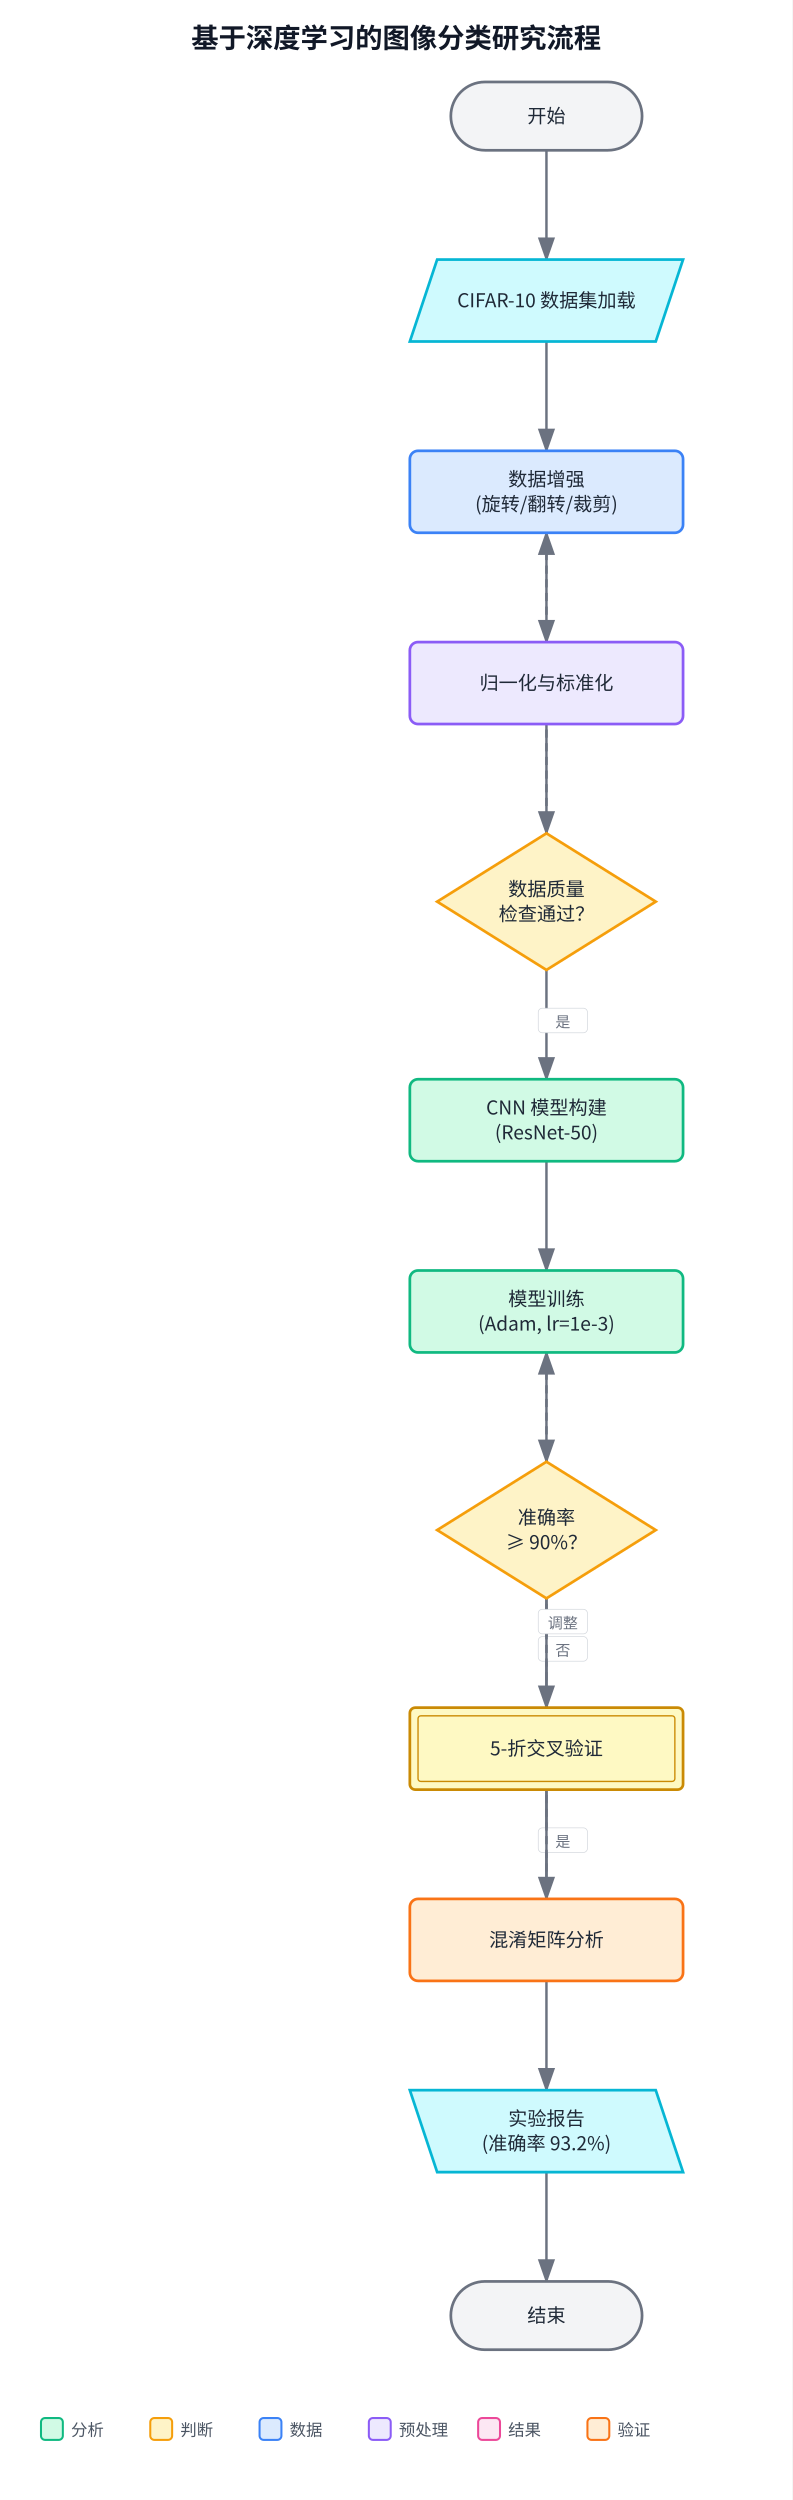
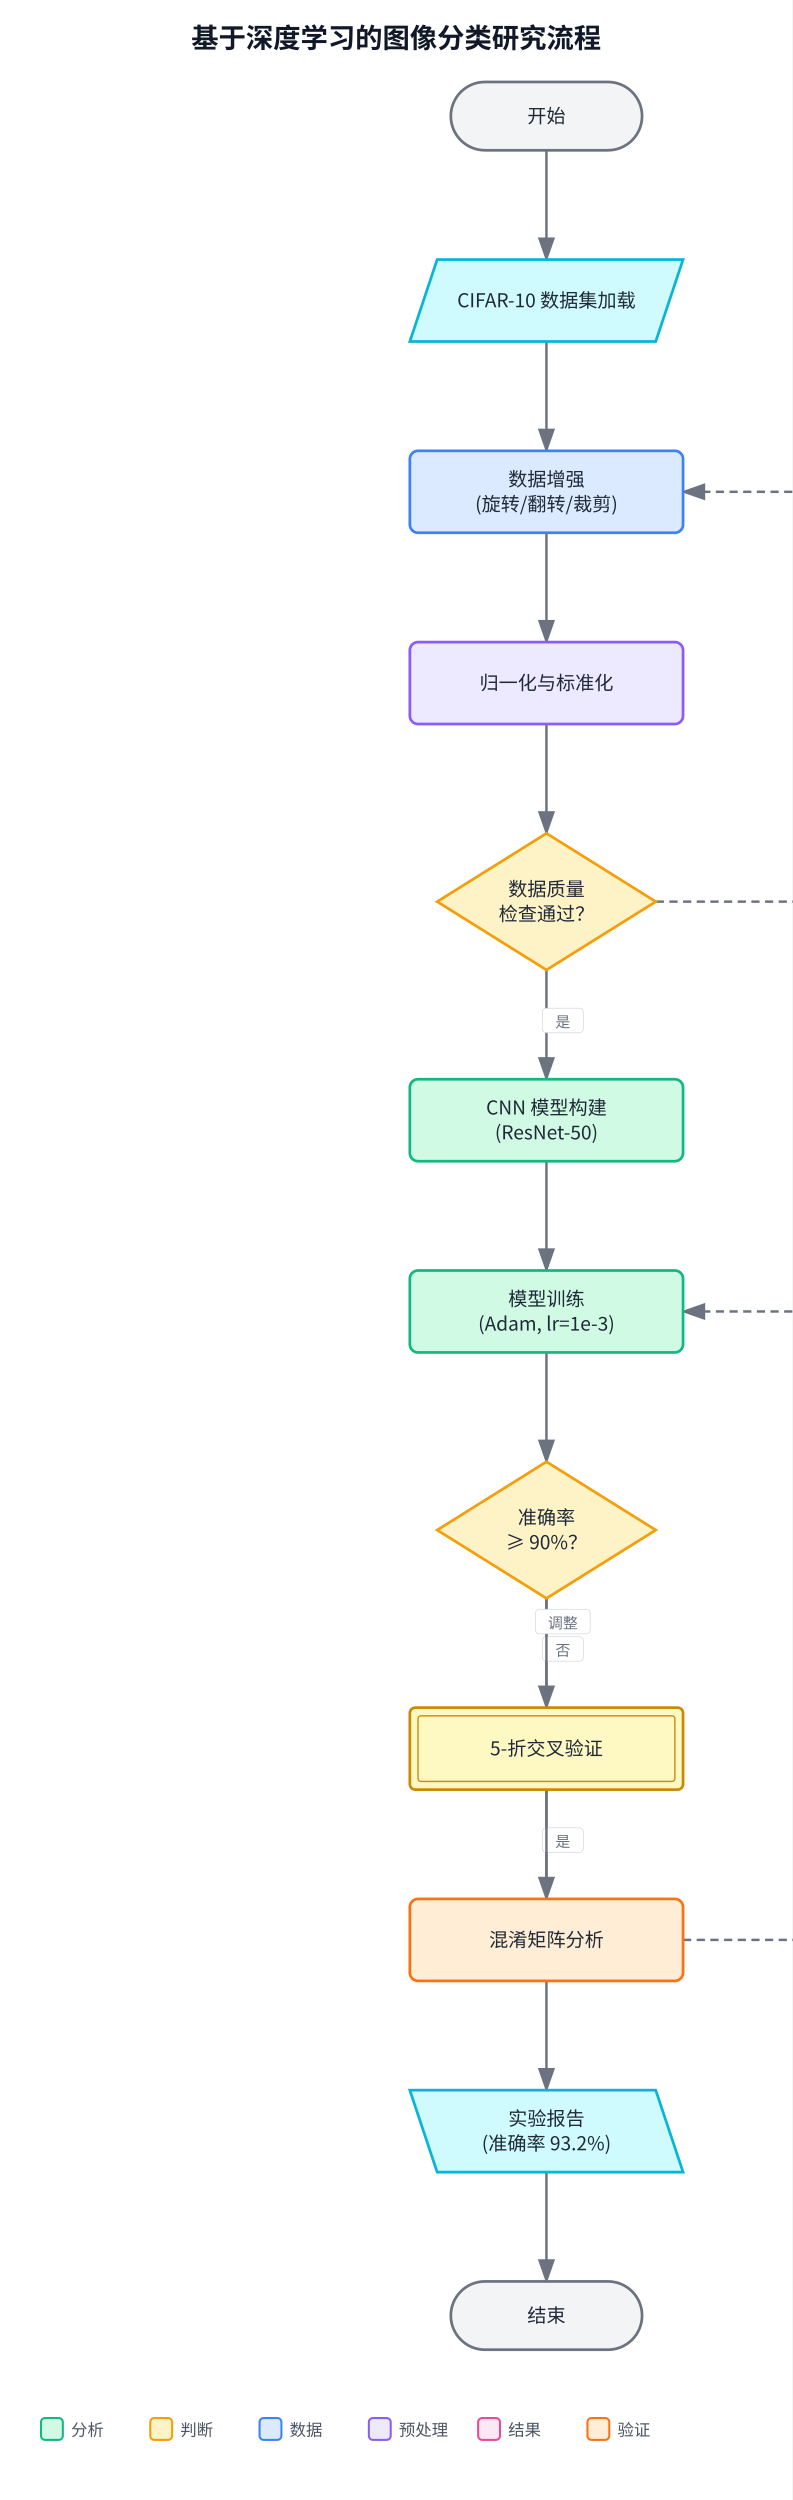
<svg xmlns="http://www.w3.org/2000/svg" width="580.0" height="1830" viewBox="0 0 580.0 1830">
  <defs>
    <marker id="arrowhead" markerWidth="10" markerHeight="7" refX="9" refY="3.5" orient="auto" fill="#6B7280">
      <polygon points="0 0, 10 3.5, 0 7" />
    </marker>
  </defs>
  <rect width="580.0" height="1830" fill="white" />
  <text x="290.0" y="35" text-anchor="middle" font-family="'Microsoft YaHei', 'SimSun', 'PingFang SC', 'Noto Sans CJK SC', sans-serif" font-size="20" font-weight="bold" fill="#111827">基于深度学习的图像分类研究流程</text>
  <path d="M400.0,110 L400.0,190" fill="none" stroke="#6B7280" stroke-width="1.8" marker-end="url(#arrowhead)" />
  <path d="M400.0,250 L400.0,330" fill="none" stroke="#6B7280" stroke-width="1.8" marker-end="url(#arrowhead)" />
  <path d="M400.0,390 L400.0,470" fill="none" stroke="#6B7280" stroke-width="1.8" marker-end="url(#arrowhead)" />
  <path d="M400.0,530 L400.0,610" fill="none" stroke="#6B7280" stroke-width="1.8" marker-end="url(#arrowhead)" />
  <path d="M400.0,710 L400.0,790" fill="none" stroke="#6B7280" stroke-width="1.8" marker-end="url(#arrowhead)" />
-   <rect x="394.0" y="738.0" width="36" height="18" rx="3" fill="white" stroke="#D1D5DB" stroke-width="0.5" />
+   <rect x="397.0" y="738.0" width="30" height="18" rx="3" fill="white" stroke="#D1D5DB" stroke-width="0.5" />
  <text x="412.0" y="752.0" text-anchor="middle" font-family="'Microsoft YaHei', 'SimSun', 'PingFang SC', 'Noto Sans CJK SC', sans-serif" font-size="11" fill="#6B7280">是</text>
-   <path d="M400.0,610 L400.0,390" fill="none" stroke="#6B7280" stroke-width="1.8" stroke-dasharray="6,4" marker-end="url(#arrowhead)" />
-   <rect x="394.0" y="488.0" width="36" height="18" rx="3" fill="white" stroke="#D1D5DB" stroke-width="0.5" />
+   <path d="M480.0,660.0 L640.0,660.0 L640.0,360.0 L500.0,360.0" fill="none" stroke="#6B7280" stroke-width="1.8" stroke-dasharray="6,4" marker-end="url(#arrowhead)" />
+   <rect x="397.0" y="488.0" width="30" height="18" rx="3" fill="white" stroke="#D1D5DB" stroke-width="0.5" />
  <text x="412.0" y="502.0" text-anchor="middle" font-family="'Microsoft YaHei', 'SimSun', 'PingFang SC', 'Noto Sans CJK SC', sans-serif" font-size="11" fill="#6B7280">否</text>
  <path d="M400.0,850 L400.0,930" fill="none" stroke="#6B7280" stroke-width="1.8" marker-end="url(#arrowhead)" />
  <path d="M400.0,990 L400.0,1070" fill="none" stroke="#6B7280" stroke-width="1.8" marker-end="url(#arrowhead)" />
  <path d="M400.0,1170 L400.0,1250" fill="none" stroke="#6B7280" stroke-width="1.8" marker-end="url(#arrowhead)" />
-   <rect x="394.0" y="1198.0" width="36" height="18" rx="3" fill="white" stroke="#D1D5DB" stroke-width="0.5" />
+   <rect x="397.0" y="1198.0" width="30" height="18" rx="3" fill="white" stroke="#D1D5DB" stroke-width="0.5" />
  <text x="412.0" y="1212.0" text-anchor="middle" font-family="'Microsoft YaHei', 'SimSun', 'PingFang SC', 'Noto Sans CJK SC', sans-serif" font-size="11" fill="#6B7280">否</text>
  <path d="M400.0,1170 L400.0,1530" fill="none" stroke="#6B7280" stroke-width="1.8" marker-end="url(#arrowhead)" />
-   <rect x="394.0" y="1338.0" width="36" height="18" rx="3" fill="white" stroke="#D1D5DB" stroke-width="0.5" />
+   <rect x="397.0" y="1338.0" width="30" height="18" rx="3" fill="white" stroke="#D1D5DB" stroke-width="0.5" />
  <text x="412.0" y="1352.0" text-anchor="middle" font-family="'Microsoft YaHei', 'SimSun', 'PingFang SC', 'Noto Sans CJK SC', sans-serif" font-size="11" fill="#6B7280">是</text>
  <path d="M400.0,1310 L400.0,1390" fill="none" stroke="#6B7280" stroke-width="1.8" marker-end="url(#arrowhead)" />
-   <path d="M400.0,1390 L400.0,990" fill="none" stroke="#6B7280" stroke-width="1.8" stroke-dasharray="6,4" marker-end="url(#arrowhead)" />
-   <rect x="394.0" y="1178.0" width="36" height="18" rx="3" fill="white" stroke="#D1D5DB" stroke-width="0.5" />
+   <path d="M500.0,1420.0 L640.0,1420.0 L640.0,960.0 L500.0,960.0" fill="none" stroke="#6B7280" stroke-width="1.8" stroke-dasharray="6,4" marker-end="url(#arrowhead)" />
+   <rect x="392.0" y="1178.0" width="40" height="18" rx="3" fill="white" stroke="#D1D5DB" stroke-width="0.5" />
  <text x="412.0" y="1192.0" text-anchor="middle" font-family="'Microsoft YaHei', 'SimSun', 'PingFang SC', 'Noto Sans CJK SC', sans-serif" font-size="11" fill="#6B7280">调整</text>
  <path d="M400.0,1590 L400.0,1670" fill="none" stroke="#6B7280" stroke-width="1.8" marker-end="url(#arrowhead)" />
  <rect x="330.0" y="60" width="140" height="50" rx="25.0" ry="25.0" fill="#F3F4F6" stroke="#6B7280" stroke-width="2" />
  <text x="400.0" y="89.9" text-anchor="middle" dominant-baseline="auto" font-family="'Microsoft YaHei', 'SimSun', 'PingFang SC', 'Noto Sans CJK SC', sans-serif" font-size="14" fill="#1F2937">开始</text>
  <polygon points="320.0,190 500.0,190 480.0,250 300.0,250" fill="#CFFAFE" stroke="#06B6D4" stroke-width="2" />
  <text x="400.0" y="224.9" text-anchor="middle" dominant-baseline="auto" font-family="'Microsoft YaHei', 'SimSun', 'PingFang SC', 'Noto Sans CJK SC', sans-serif" font-size="14" fill="#1F2937">CIFAR-10 数据集加载</text>
  <rect x="300.0" y="330" width="200" height="60" rx="6" ry="6" fill="#DBEAFE" stroke="#3B82F6" stroke-width="2" />
  <text x="400.0" y="355.8" text-anchor="middle" dominant-baseline="auto" font-family="'Microsoft YaHei', 'SimSun', 'PingFang SC', 'Noto Sans CJK SC', sans-serif" font-size="14" fill="#1F2937">数据增强</text>
  <text x="400.0" y="374.0" text-anchor="middle" dominant-baseline="auto" font-family="'Microsoft YaHei', 'SimSun', 'PingFang SC', 'Noto Sans CJK SC', sans-serif" font-size="14" fill="#1F2937">(旋转/翻转/裁剪)</text>
  <rect x="300.0" y="470" width="200" height="60" rx="6" ry="6" fill="#EDE9FE" stroke="#8B5CF6" stroke-width="2" />
  <text x="400.0" y="504.9" text-anchor="middle" dominant-baseline="auto" font-family="'Microsoft YaHei', 'SimSun', 'PingFang SC', 'Noto Sans CJK SC', sans-serif" font-size="14" fill="#1F2937">归一化与标准化</text>
  <polygon points="400.0,610 480.0,660.0 400.0,710 320.0,660.0" fill="#FEF3C7" stroke="#F59E0B" stroke-width="2" />
  <text x="400.0" y="655.8" text-anchor="middle" dominant-baseline="auto" font-family="'Microsoft YaHei', 'SimSun', 'PingFang SC', 'Noto Sans CJK SC', sans-serif" font-size="14" fill="#1F2937">数据质量</text>
  <text x="400.0" y="674.0" text-anchor="middle" dominant-baseline="auto" font-family="'Microsoft YaHei', 'SimSun', 'PingFang SC', 'Noto Sans CJK SC', sans-serif" font-size="14" fill="#1F2937">检查通过？</text>
  <rect x="300.0" y="790" width="200" height="60" rx="6" ry="6" fill="#D1FAE5" stroke="#10B981" stroke-width="2" />
  <text x="400.0" y="815.8" text-anchor="middle" dominant-baseline="auto" font-family="'Microsoft YaHei', 'SimSun', 'PingFang SC', 'Noto Sans CJK SC', sans-serif" font-size="14" fill="#1F2937">CNN 模型构建</text>
  <text x="400.0" y="834.0" text-anchor="middle" dominant-baseline="auto" font-family="'Microsoft YaHei', 'SimSun', 'PingFang SC', 'Noto Sans CJK SC', sans-serif" font-size="14" fill="#1F2937">(ResNet-50)</text>
  <rect x="300.0" y="930" width="200" height="60" rx="6" ry="6" fill="#D1FAE5" stroke="#10B981" stroke-width="2" />
  <text x="400.0" y="955.8" text-anchor="middle" dominant-baseline="auto" font-family="'Microsoft YaHei', 'SimSun', 'PingFang SC', 'Noto Sans CJK SC', sans-serif" font-size="14" fill="#1F2937">模型训练</text>
  <text x="400.0" y="974.0" text-anchor="middle" dominant-baseline="auto" font-family="'Microsoft YaHei', 'SimSun', 'PingFang SC', 'Noto Sans CJK SC', sans-serif" font-size="14" fill="#1F2937">(Adam, lr=1e-3)</text>
  <polygon points="400.0,1070 480.0,1120.0 400.0,1170 320.0,1120.0" fill="#FEF3C7" stroke="#F59E0B" stroke-width="2" />
  <text x="400.0" y="1115.8" text-anchor="middle" dominant-baseline="auto" font-family="'Microsoft YaHei', 'SimSun', 'PingFang SC', 'Noto Sans CJK SC', sans-serif" font-size="14" fill="#1F2937">准确率</text>
  <text x="400.0" y="1134.0" text-anchor="middle" dominant-baseline="auto" font-family="'Microsoft YaHei', 'SimSun', 'PingFang SC', 'Noto Sans CJK SC', sans-serif" font-size="14" fill="#1F2937">≥ 90%？</text>
  <rect x="300.0" y="1250" width="200" height="60" rx="4" ry="4" fill="#FEF9C3" stroke="#CA8A04" stroke-width="2" />
  <rect x="306.0" y="1256" width="188" height="48" rx="2" ry="2" fill="none" stroke="#CA8A04" stroke-width="1" />
  <text x="400.0" y="1284.9" text-anchor="middle" dominant-baseline="auto" font-family="'Microsoft YaHei', 'SimSun', 'PingFang SC', 'Noto Sans CJK SC', sans-serif" font-size="14" fill="#1F2937">5-折交叉验证</text>
  <rect x="300.0" y="1390" width="200" height="60" rx="6" ry="6" fill="#FFEDD5" stroke="#F97316" stroke-width="2" />
  <text x="400.0" y="1424.9" text-anchor="middle" dominant-baseline="auto" font-family="'Microsoft YaHei', 'SimSun', 'PingFang SC', 'Noto Sans CJK SC', sans-serif" font-size="14" fill="#1F2937">混淆矩阵分析</text>
  <polygon points="300.0,1530 480.0,1530 500.0,1590 320.0,1590" fill="#CFFAFE" stroke="#06B6D4" stroke-width="2" />
  <text x="400.0" y="1555.8" text-anchor="middle" dominant-baseline="auto" font-family="'Microsoft YaHei', 'SimSun', 'PingFang SC', 'Noto Sans CJK SC', sans-serif" font-size="14" fill="#1F2937">实验报告</text>
  <text x="400.0" y="1574.0" text-anchor="middle" dominant-baseline="auto" font-family="'Microsoft YaHei', 'SimSun', 'PingFang SC', 'Noto Sans CJK SC', sans-serif" font-size="14" fill="#1F2937">(准确率 93.2%)</text>
  <rect x="330.0" y="1670" width="140" height="50" rx="25.0" ry="25.0" fill="#F3F4F6" stroke="#6B7280" stroke-width="2" />
  <text x="400.0" y="1699.9" text-anchor="middle" dominant-baseline="auto" font-family="'Microsoft YaHei', 'SimSun', 'PingFang SC', 'Noto Sans CJK SC', sans-serif" font-size="14" fill="#1F2937">结束</text>
  <rect x="30" y="1770" width="16" height="16" rx="3" fill="#D1FAE5" stroke="#10B981" stroke-width="1.5" />
  <text x="52" y="1783" font-family="'Microsoft YaHei', 'SimSun', 'PingFang SC', 'Noto Sans CJK SC', sans-serif" font-size="12" fill="#4B5563">分析</text>
  <rect x="110" y="1770" width="16" height="16" rx="3" fill="#FEF3C7" stroke="#F59E0B" stroke-width="1.5" />
  <text x="132" y="1783" font-family="'Microsoft YaHei', 'SimSun', 'PingFang SC', 'Noto Sans CJK SC', sans-serif" font-size="12" fill="#4B5563">判断</text>
  <rect x="190" y="1770" width="16" height="16" rx="3" fill="#DBEAFE" stroke="#3B82F6" stroke-width="1.5" />
  <text x="212" y="1783" font-family="'Microsoft YaHei', 'SimSun', 'PingFang SC', 'Noto Sans CJK SC', sans-serif" font-size="12" fill="#4B5563">数据</text>
  <rect x="270" y="1770" width="16" height="16" rx="3" fill="#EDE9FE" stroke="#8B5CF6" stroke-width="1.5" />
  <text x="292" y="1783" font-family="'Microsoft YaHei', 'SimSun', 'PingFang SC', 'Noto Sans CJK SC', sans-serif" font-size="12" fill="#4B5563">预处理</text>
  <rect x="350" y="1770" width="16" height="16" rx="3" fill="#FCE7F3" stroke="#EC4899" stroke-width="1.5" />
  <text x="372" y="1783" font-family="'Microsoft YaHei', 'SimSun', 'PingFang SC', 'Noto Sans CJK SC', sans-serif" font-size="12" fill="#4B5563">结果</text>
  <rect x="430" y="1770" width="16" height="16" rx="3" fill="#FFEDD5" stroke="#F97316" stroke-width="1.5" />
  <text x="452" y="1783" font-family="'Microsoft YaHei', 'SimSun', 'PingFang SC', 'Noto Sans CJK SC', sans-serif" font-size="12" fill="#4B5563">验证</text>
</svg>
